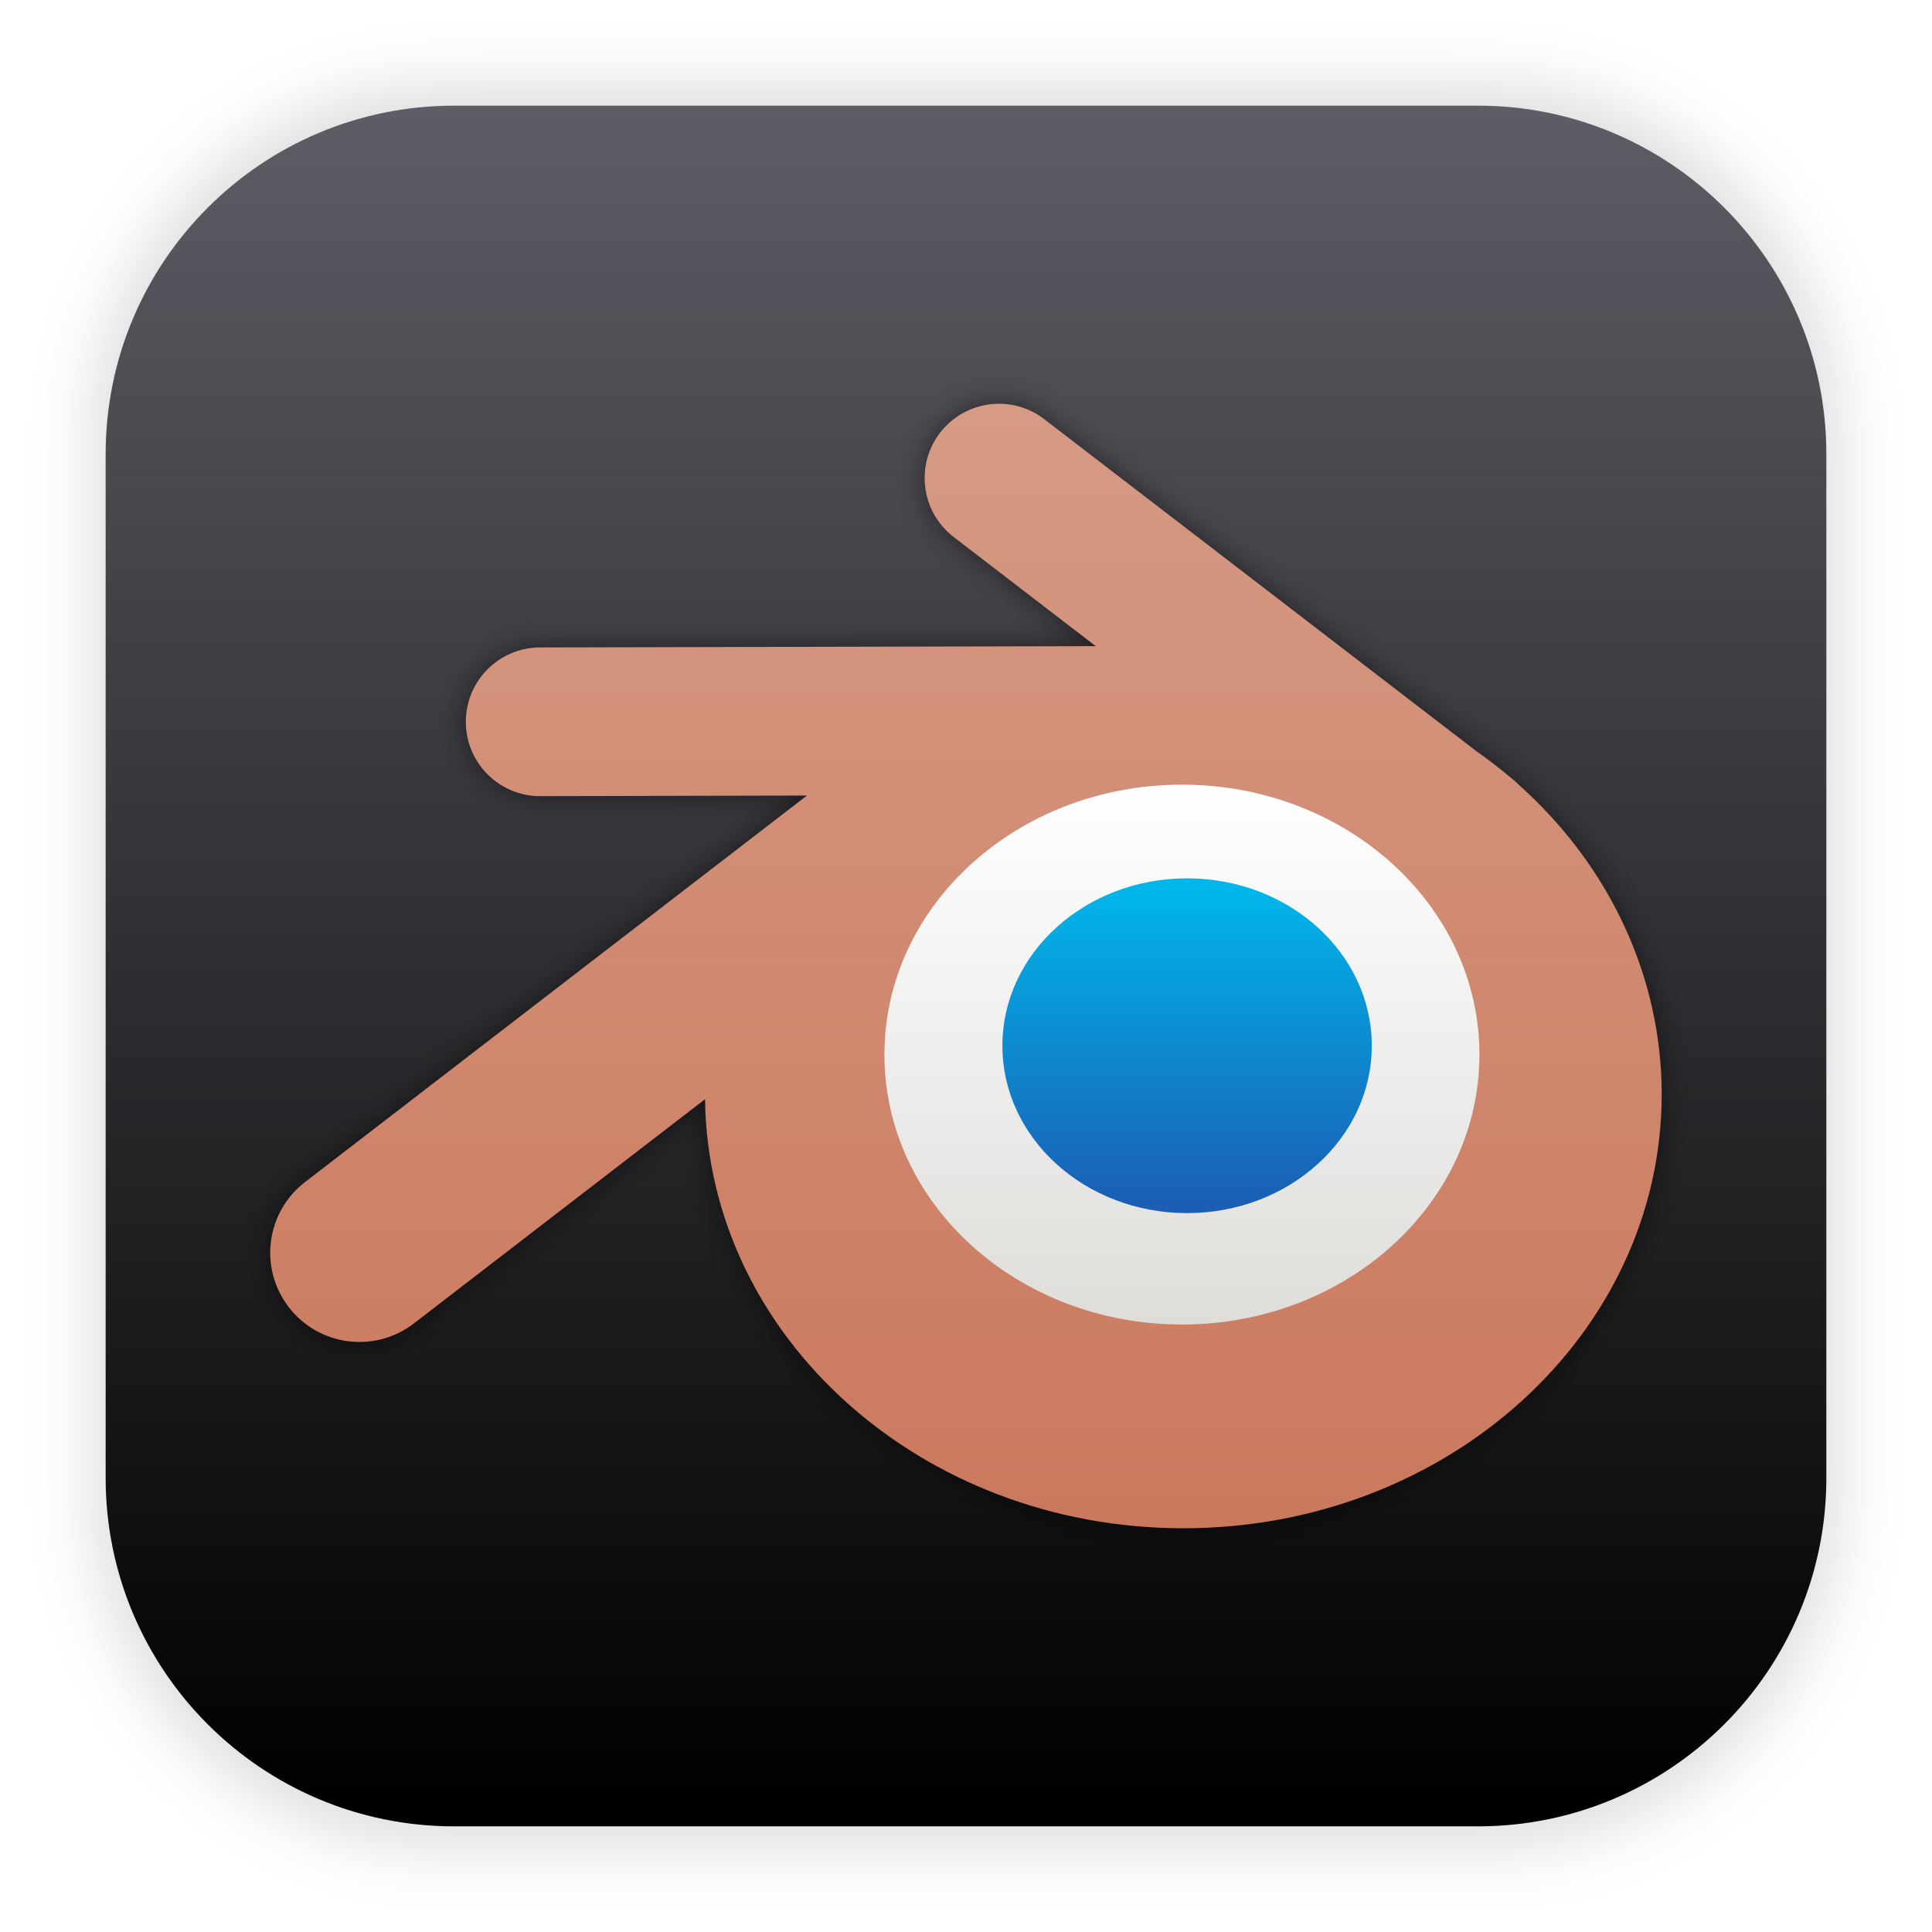
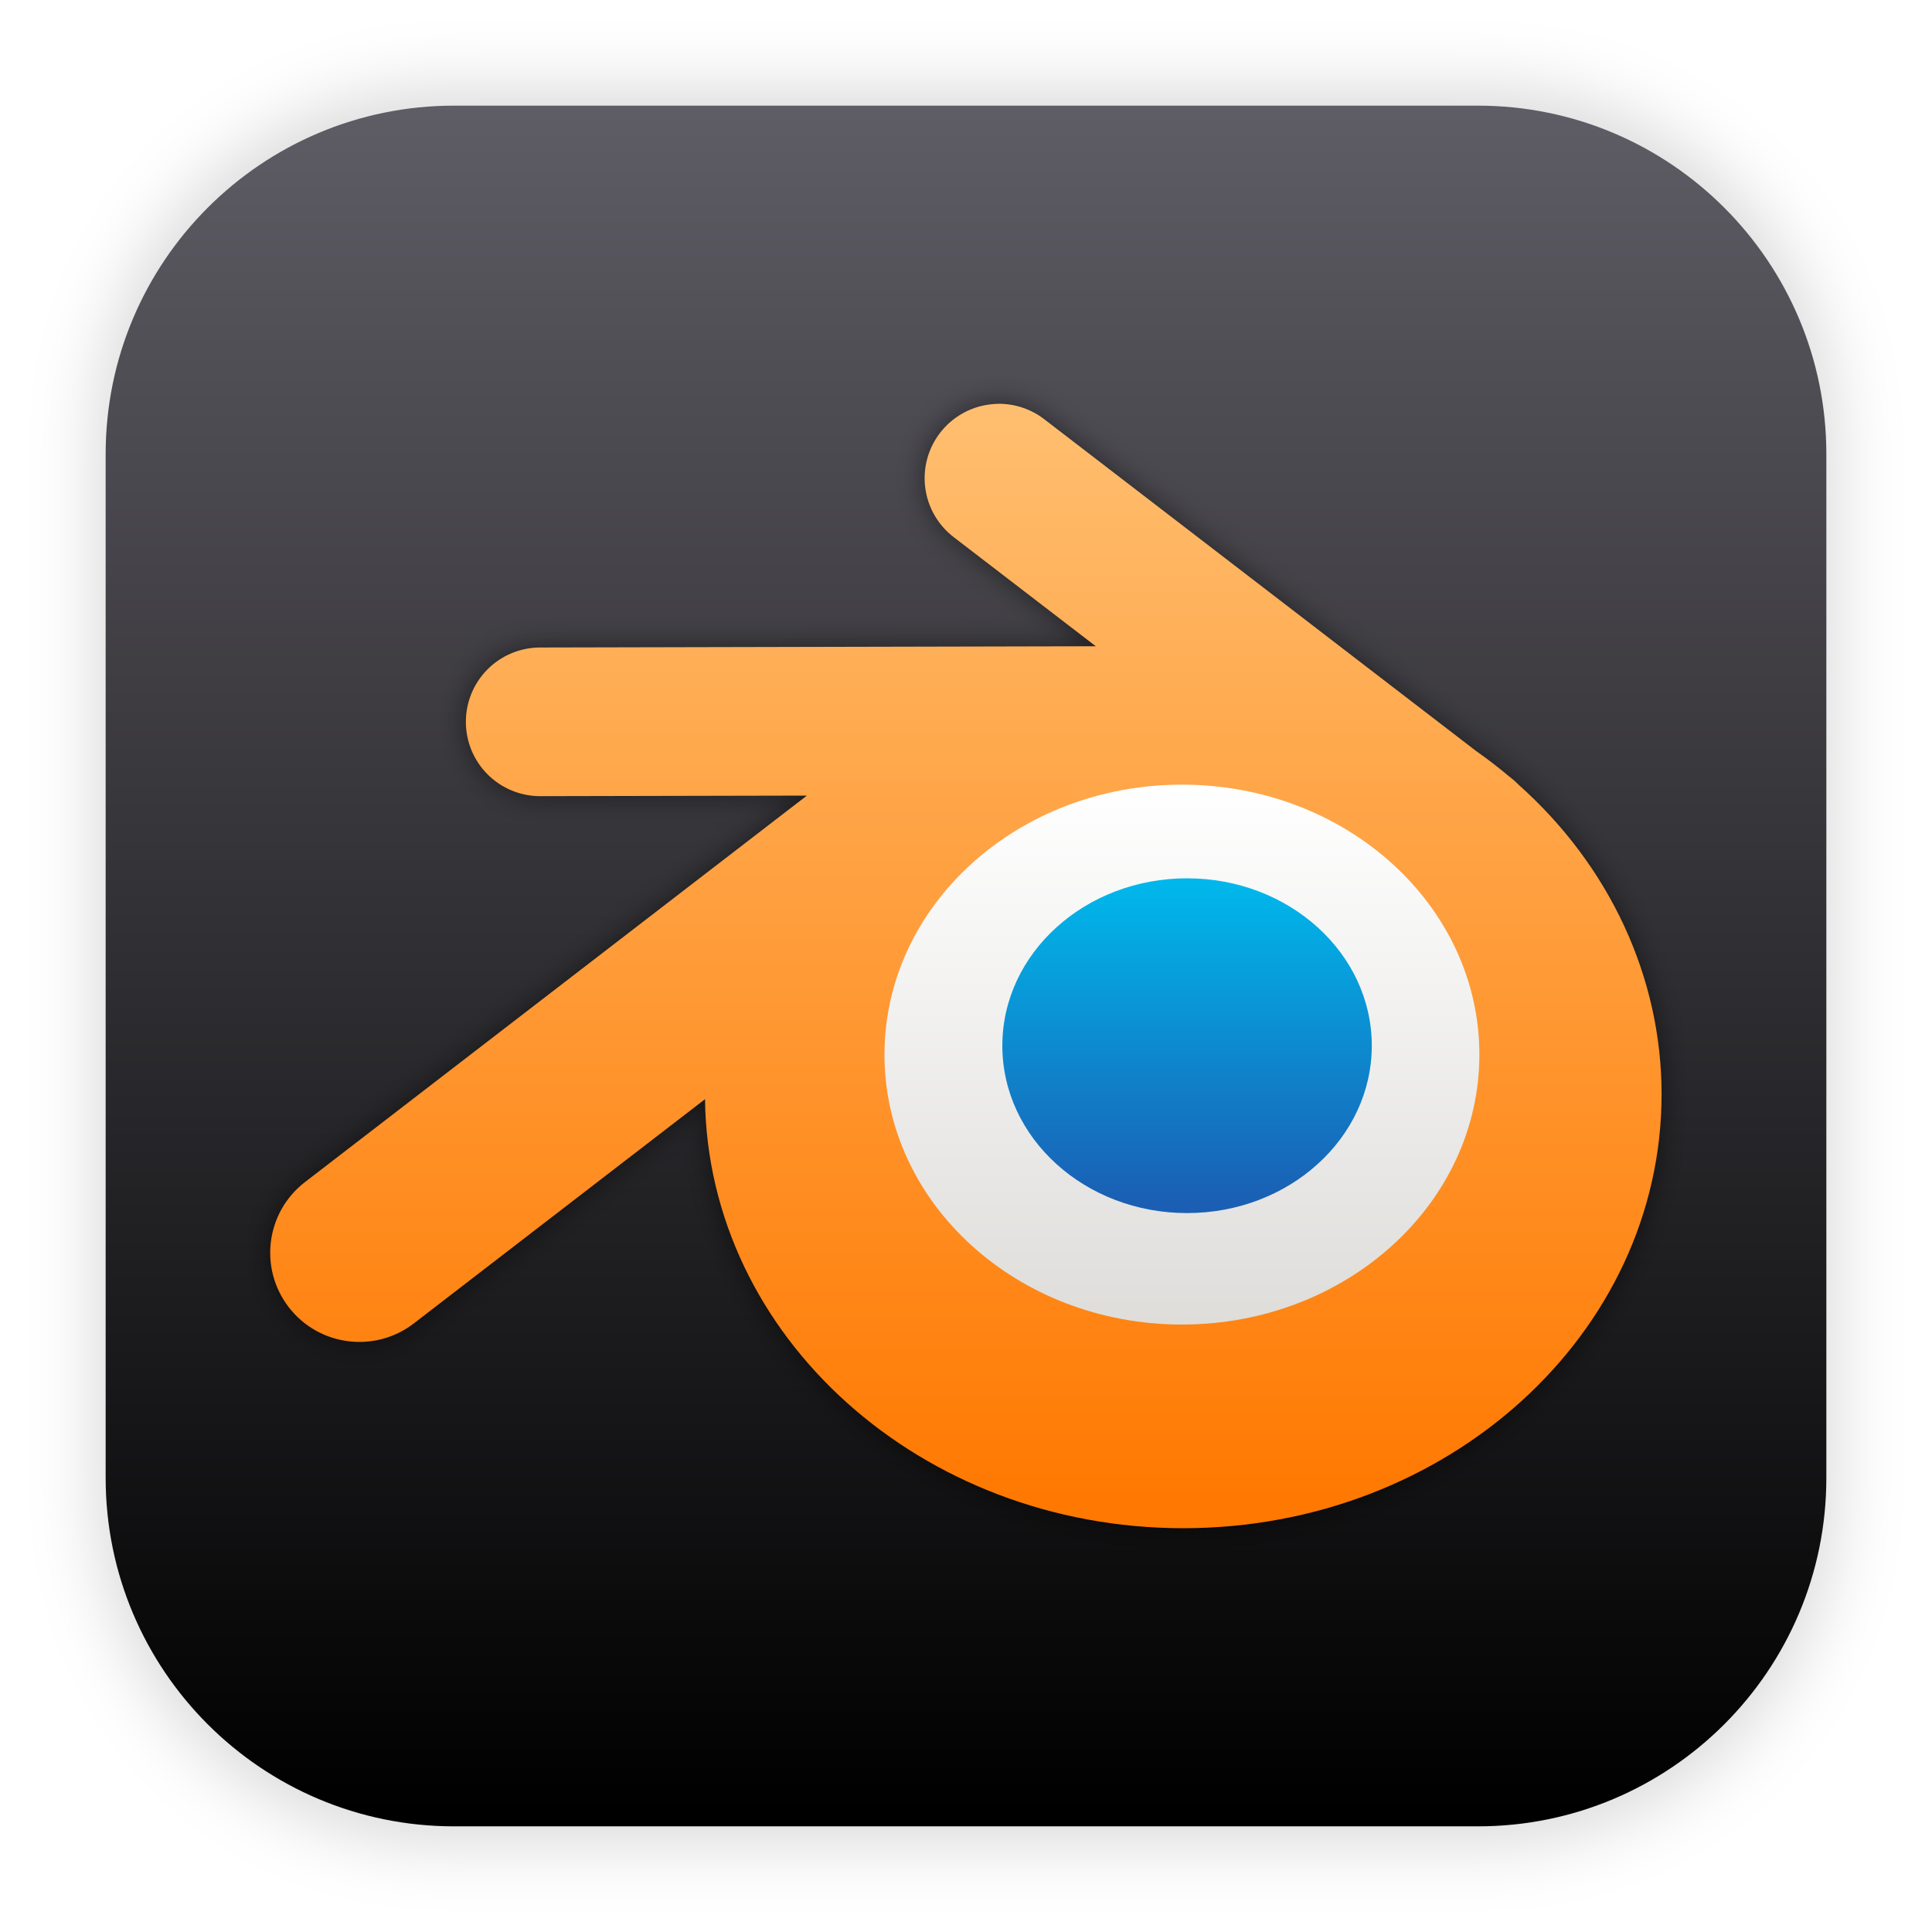
<svg xmlns="http://www.w3.org/2000/svg" width="64" height="64" version="1.1" viewBox="0 0 16.933 16.933">
  <defs>
    <linearGradient id="a" x1="8.587" x2="8.587" y1="15.747" y2="1.097" gradientTransform="matrix(1.0178 0 0 1.0178 -.15083 -.14268)" gradientUnits="userSpaceOnUse">
-       <stop stop-color="#000000" offset="0" />
+       <stop offset="0" />
      <stop stop-color="#5e5c64" offset="1" />
    </linearGradient>
-     <linearGradient id="linearGradient1902-5" x1="176.3" x2="176.3" y1="-38.658" y2="35.521" gradientUnits="userSpaceOnUse">
-       <stop stop-color="#d69a85" offset="0" />
-       <stop stop-color="#cb795d" offset="1" />
+     <linearGradient id="linearGradient1902-5" x1="176.3" x2="176.3" y1="-38.658" y2="35.521" gradientTransform="matrix(.13029 0 0 .13029 -13.564 8.6437)" gradientUnits="userSpaceOnUse">
+       <stop stop-color="#ffbe6f" offset="0" />
+       <stop stop-color="#ff7800" offset="1" />
    </linearGradient>
-     <linearGradient id="linearGradient1830-6" x1="48.461" x2="48.461" y1="-3.581" y2="6.041" gradientUnits="userSpaceOnUse">
-       <stop stop-color="#ffffff" offset="0" />
+     <linearGradient id="linearGradient1830-6" x1="48.461" x2="48.461" y1="-3.581" y2="6.041" gradientTransform="matrix(.49245 0 0 .49245 -13.564 8.6437)" gradientUnits="userSpaceOnUse">
+       <stop stop-color="#fff" offset="0" />
      <stop stop-color="#deddda" offset="1" />
    </linearGradient>
-     <linearGradient id="linearGradient1694-2" x1="48.597" x2="48.597" y1="-1.812" y2="3.813" gradientUnits="userSpaceOnUse">
+     <linearGradient id="linearGradient1694-2" x1="48.597" x2="48.597" y1="-1.812" y2="3.813" gradientTransform="matrix(.49245 0 0 .49245 -13.564 8.6437)" gradientUnits="userSpaceOnUse">
      <stop stop-color="#00b7eb" offset="0" />
      <stop stop-color="#1a5fb4" offset="1" />
    </linearGradient>
    <filter id="filter7867" x="-.024" y="-.03" width="1.049" height="1.06" color-interpolation-filters="sRGB">
      <feGaussianBlur stdDeviation="0.252" />
    </filter>
    <filter id="filter1178-36" x="-.048" y="-.048" width="1.096" height="1.096" color-interpolation-filters="sRGB">
      <feGaussianBlur stdDeviation="0.307" />
    </filter>
  </defs>
  <g transform="translate(-.00025546 -.11386)">
    <rect transform="matrix(.99138 0 0 1 .072989 .0019055)" x=".794" y=".905" width="15.346" height="15.346" rx="3.053" ry="3.053" filter="url(#filter1178-36)" opacity=".15" stroke-linecap="round" stroke-linejoin="round" stroke-width="1.249" style="mix-blend-mode:normal" />
  </g>
  <rect x=".926" y=".926" width="15.081" height="15.081" rx="3.054" ry="3.054" fill="url(#a)" stroke-width="1.018" />
-   <g transform="matrix(.49245 0 0 .49245 -13.569 8.9041)" fill-rule="evenodd">
-     <g transform="translate(.010572 -.52883)" fill-rule="evenodd">
-       <path d="m45.325-10.367a1.323 1.323 0 0 0-0.173 0.011 1.323 1.323 0 0 0-0.879 0.505 1.323 1.323 0 0 0 0.244 1.856l2.527 1.942-9.891 0.023a1.323 1.323 0 0 0-1.32 1.327 1.323 1.323 0 0 0 1.327 1.32l4.744-0.011-8.934 6.88a1.587 1.587 0 0 0-0.289 2.225 1.587 1.587 0 0 0 2.227 0.291l5.183-3.991a8.515 7.726 0 0 0 8.511 7.636 8.515 7.726 0 0 0 8.515-7.726 8.515 7.726 0 0 0-2.548-5.51 1.323 1.323 0 0 0-0.006-0.006 1.323 1.323 0 0 0-0.14-0.124l-0.027-0.021-0.003-0.002a8.515 7.726 0 0 0-0.579-0.444l-7.686-5.905a1.323 1.323 0 0 0-0.804-0.275z" fill="#000000" filter="url(#filter7867)" opacity=".5" stroke-width=".72" />
-       <path transform="scale(.26458)" d="m171.31-39.182a5 5 0 0 0-0.652 0.043 5 5 0 0 0-3.322 1.91 5 5 0 0 0 0.922 7.014l9.553 7.34-37.383 0.086a5 5 0 0 0-4.99 5.014 5 5 0 0 0 5.014 4.99l17.932-0.041-33.768 26.004a6 6 0 0 0-1.092 8.408 6 6 0 0 0 8.416 1.1l19.588-15.084a32.184 29.2 0 0 0 32.17 28.861 32.184 29.2 0 0 0 32.184-29.201 32.184 29.2 0 0 0-9.631-20.826 5 5 0 0 0-0.021-0.021 5 5 0 0 0-0.527-0.469l-0.104-0.08-0.01-0.008a32.184 29.2 0 0 0-2.188-1.68l-29.051-22.32a5 5 0 0 0-3.039-1.039z" fill="url(#linearGradient1902-5)" stroke-width="2.722" />
-       <ellipse cx="48.579" cy="1.217" rx="5.295" ry="4.804" fill="url(#linearGradient1830-6)" stroke-width=".448" />
-       <ellipse cx="48.671" cy="1.059" rx="3.287" ry="2.979" fill="url(#linearGradient1694-2)" stroke-width=".278" />
-     </g>
+   <g fill-rule="evenodd">
+     <path transform="matrix(.49245 0 0 .49245 -13.564 8.6437)" d="m45.325-10.367a1.323 1.323 0 0 0-0.173 0.011 1.323 1.323 0 0 0-0.879 0.505 1.323 1.323 0 0 0 0.244 1.856l2.527 1.942-9.891 0.023a1.323 1.323 0 0 0-1.32 1.327 1.323 1.323 0 0 0 1.327 1.32l4.744-0.011-8.934 6.88a1.587 1.587 0 0 0-0.289 2.225 1.587 1.587 0 0 0 2.227 0.291l5.183-3.991a8.515 7.726 0 0 0 8.511 7.636 8.515 7.726 0 0 0 8.515-7.726 8.515 7.726 0 0 0-2.548-5.51 1.323 1.323 0 0 0-0.006-0.006 1.323 1.323 0 0 0-0.14-0.124l-0.027-0.021-0.003-0.002a8.515 7.726 0 0 0-0.579-0.444l-7.686-5.905a1.323 1.323 0 0 0-0.804-0.275z" filter="url(#filter7867)" opacity=".5" stroke-width=".72" />
+     <path d="m8.757 3.539a0.651 0.651 0 0 0-0.085 0.006 0.651 0.651 0 0 0-0.433 0.249 0.651 0.651 0 0 0 0.12 0.914l1.245 0.956-4.871 0.011a0.651 0.651 0 0 0-0.65 0.653 0.651 0.651 0 0 0 0.653 0.65l2.336-0.005-4.4 3.388a0.782 0.782 0 0 0-0.142 1.095 0.782 0.782 0 0 0 1.097 0.143l2.552-1.965a4.193 3.804 0 0 0 4.191 3.76 4.193 3.804 0 0 0 4.193-3.805 4.193 3.804 0 0 0-1.255-2.713 0.651 0.651 0 0 0-0.003-0.003 0.651 0.651 0 0 0-0.069-0.061l-0.013-0.01-0.001-0.001a4.193 3.804 0 0 0-0.285-0.219l-3.785-2.908a0.651 0.651 0 0 0-0.396-0.135z" fill="url(#linearGradient1902-5)" stroke-width=".355" />
+     <ellipse cx="10.359" cy="9.243" rx="2.607" ry="2.366" fill="url(#linearGradient1830-6)" stroke-width=".221" />
+     <ellipse cx="10.404" cy="9.165" rx="1.619" ry="1.467" fill="url(#linearGradient1694-2)" stroke-width=".137" />
  </g>
</svg>
